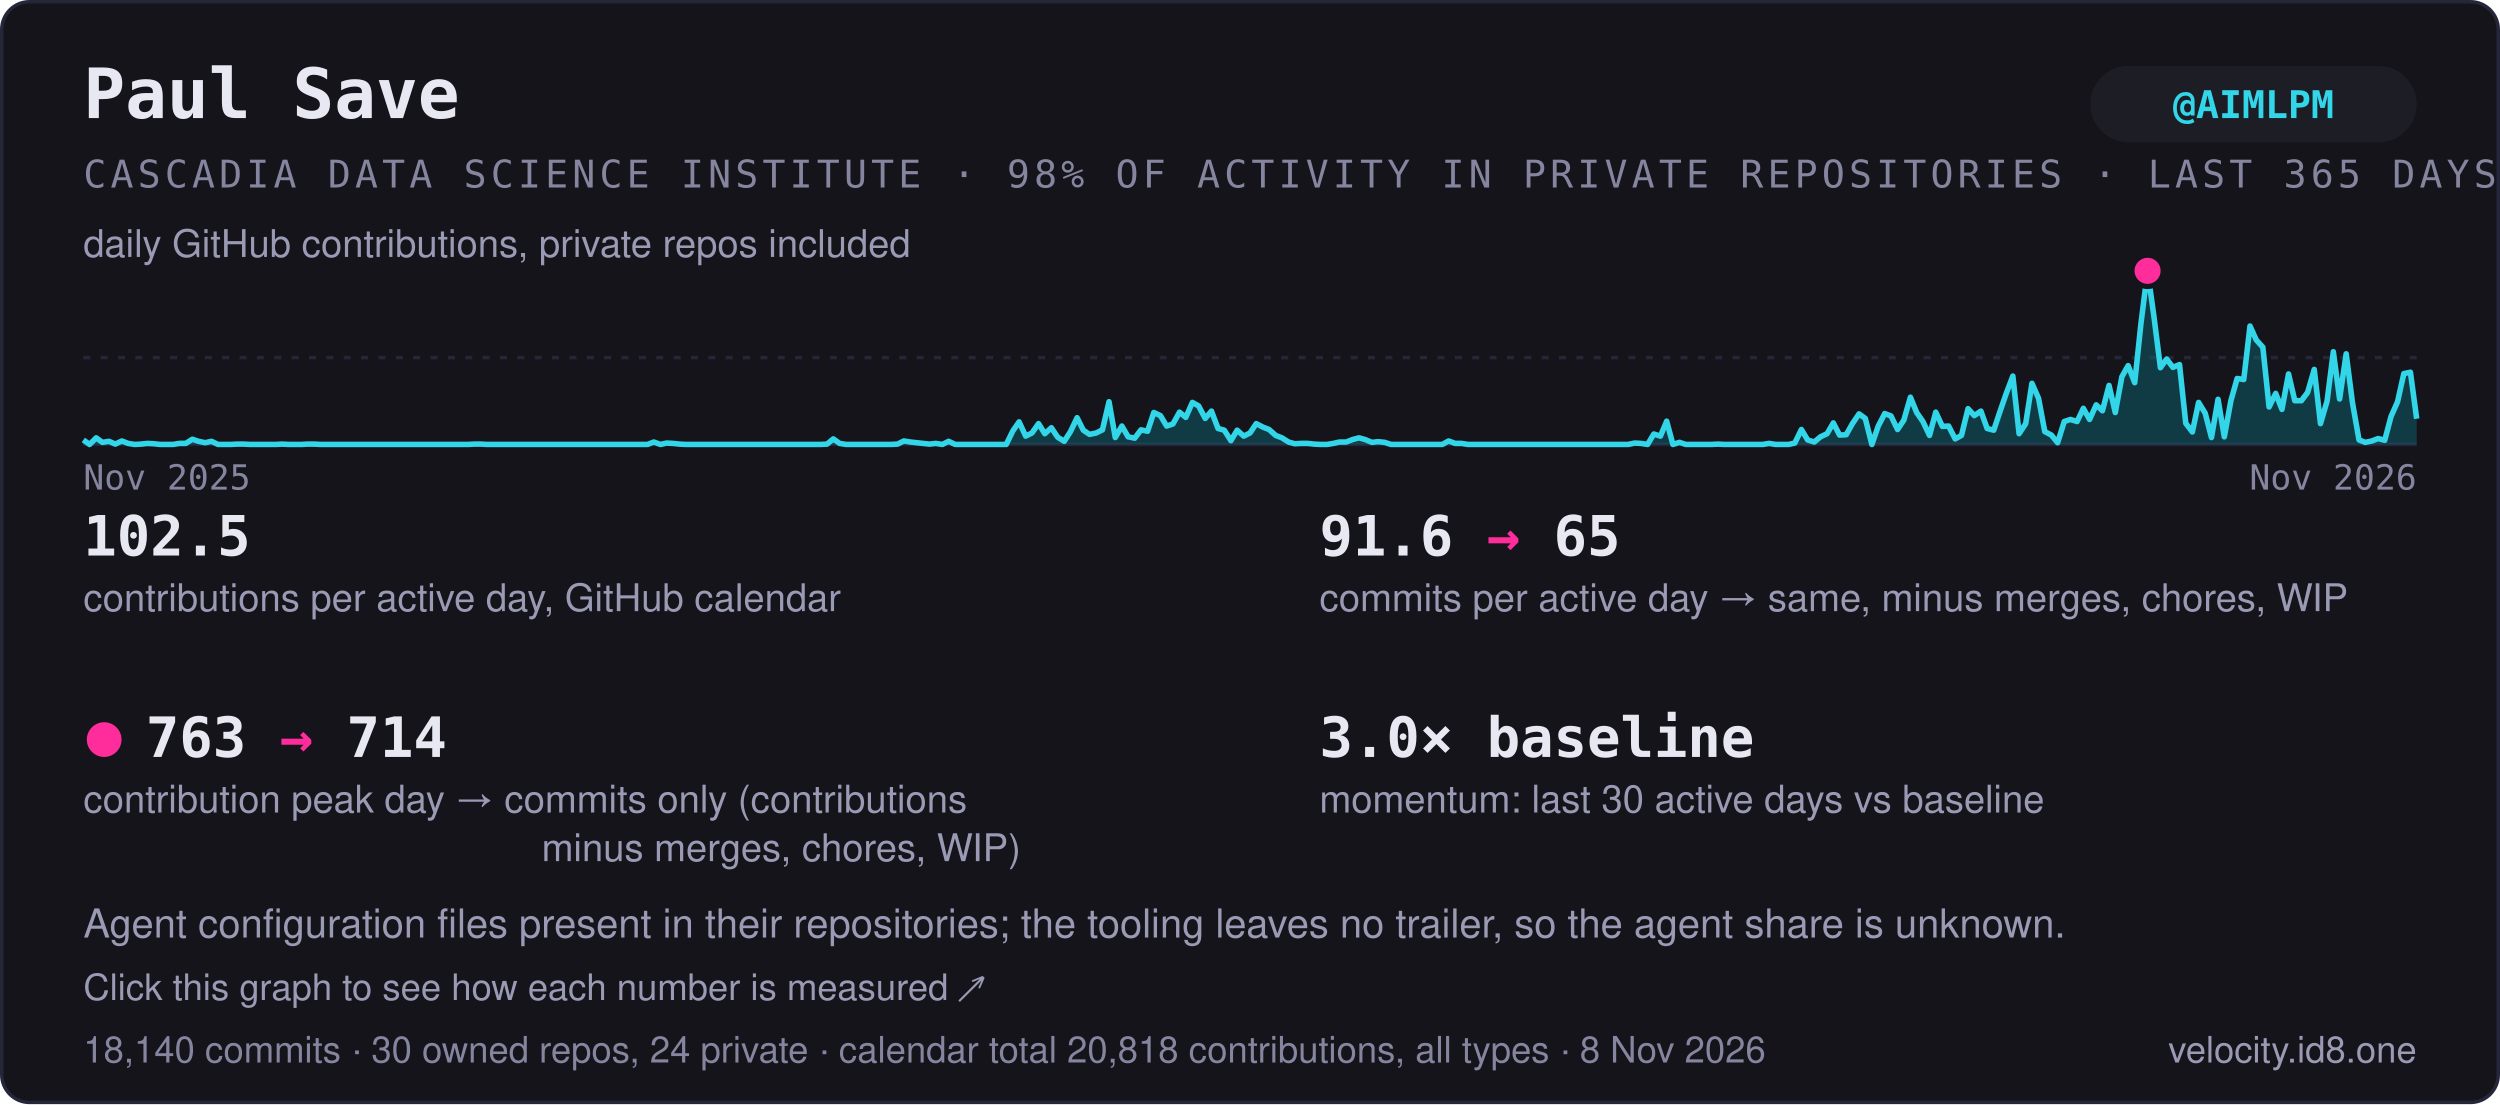
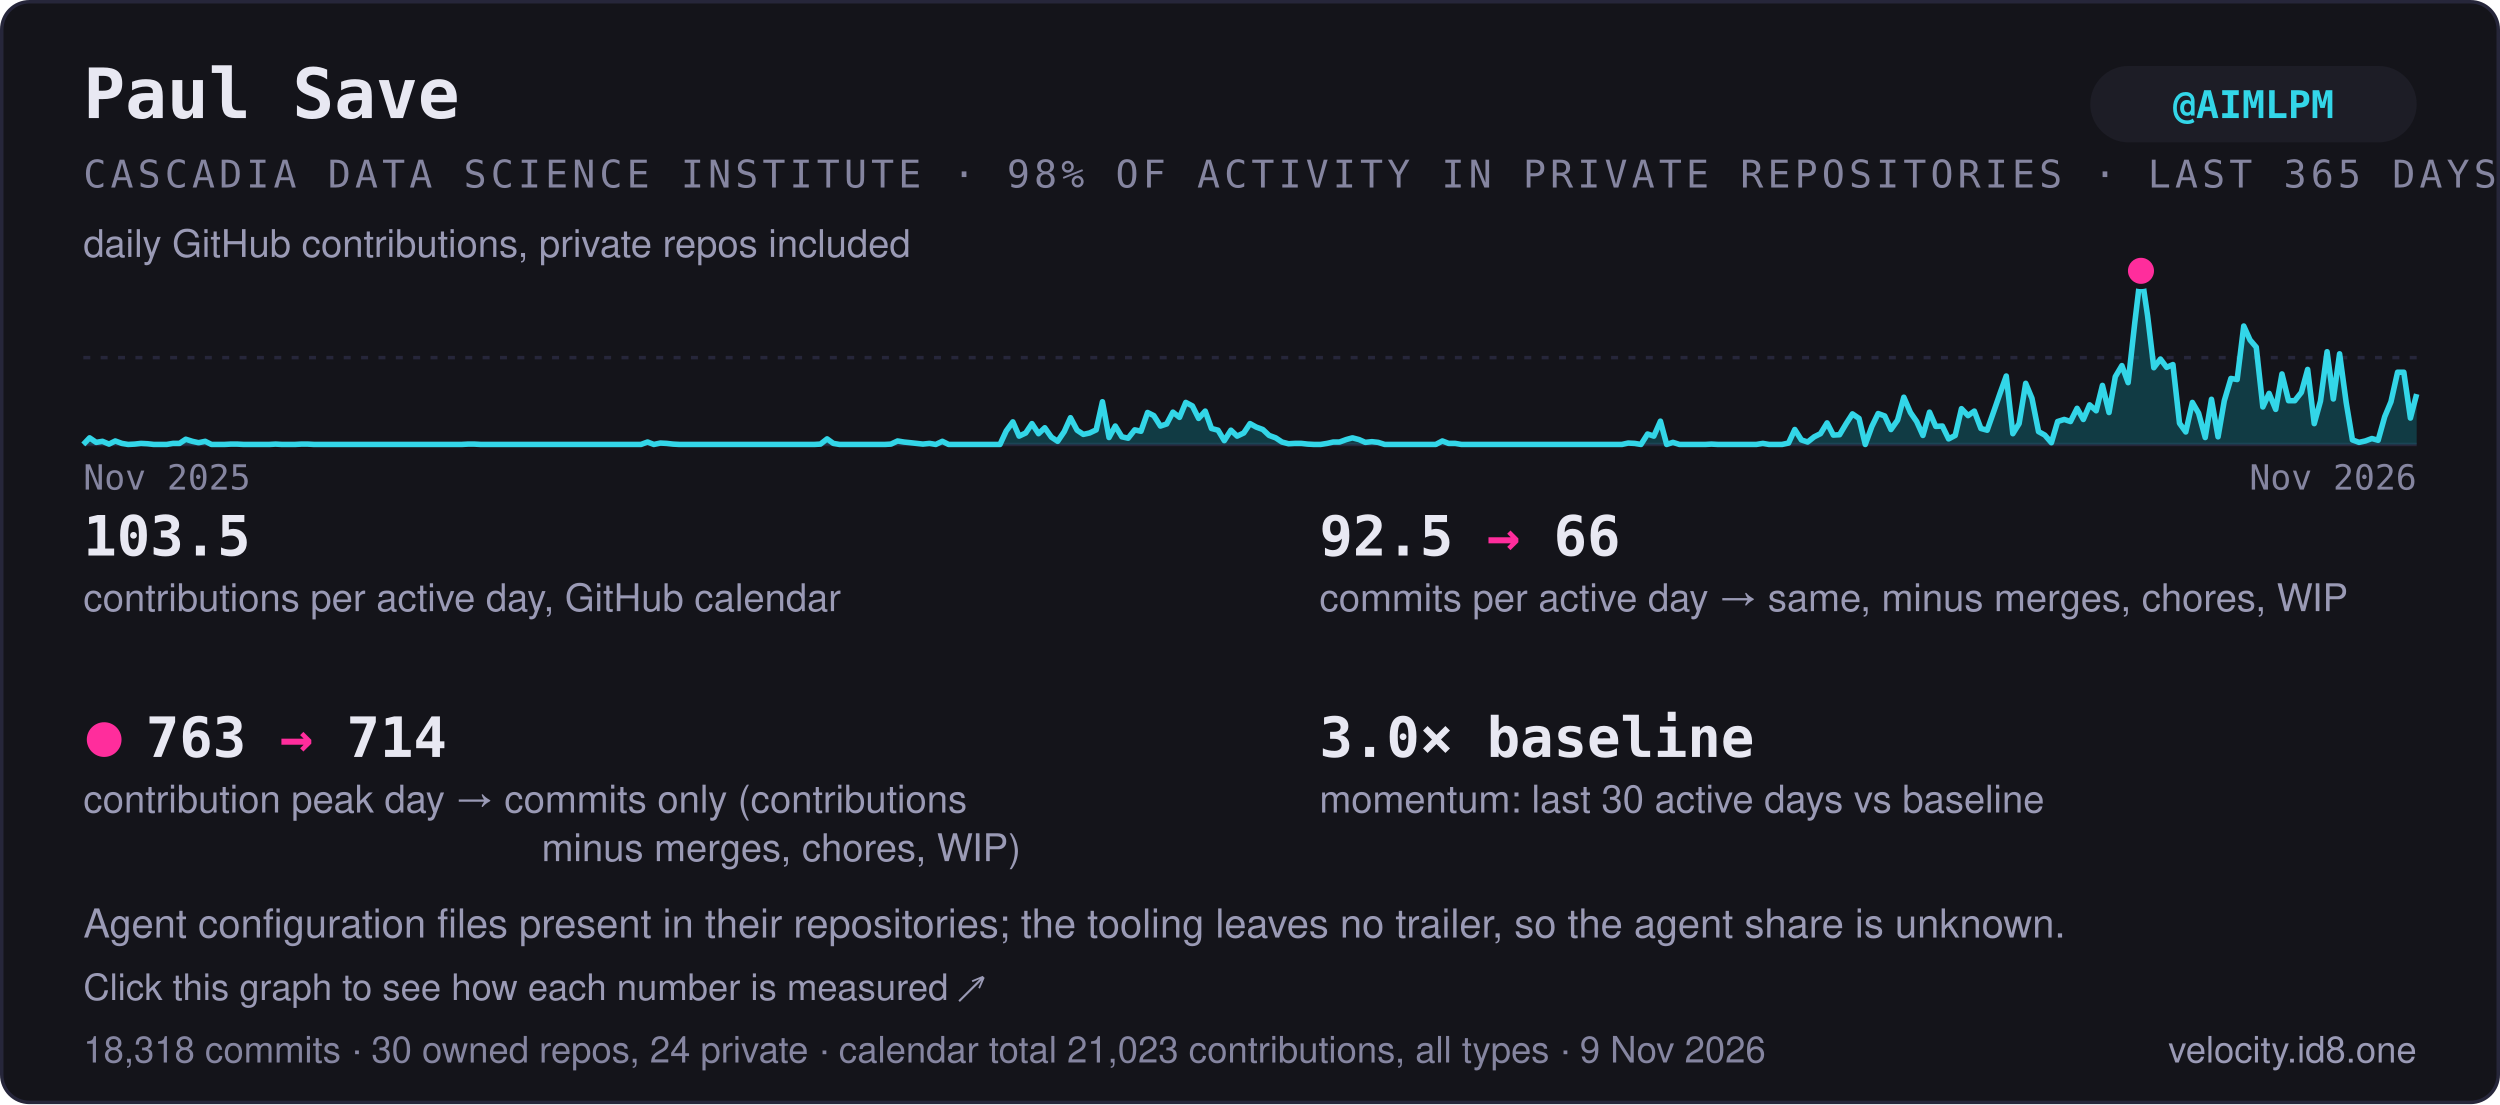
<svg xmlns="http://www.w3.org/2000/svg" width="720" height="318" viewBox="0 0 720 318" role="img" aria-label="Paul Save: Velocity Graph">
  <rect x="0.5" y="0.5" width="719" height="317" rx="8" fill="#14141A" stroke="#26263A" />
  <text x="24" y="34" font-family="Departure Mono, JetBrains Mono, ui-monospace, Menlo, monospace" font-size="20" font-weight="700" fill="#E8E8F2">Paul Save</text>
  <text x="24" y="54" font-family="Departure Mono, JetBrains Mono, ui-monospace, Menlo, monospace" font-size="11" letter-spacing="1.2" fill="#8585A0">CASCADIA DATA SCIENCE INSTITUTE · 98% OF ACTIVITY IN PRIVATE REPOSITORIES · LAST 365 DAYS</text>
  <rect x="602" y="19" width="94" height="22" rx="11" fill="#1D1D26" />
  <text x="649" y="34" text-anchor="middle" font-family="Departure Mono, JetBrains Mono, ui-monospace, Menlo, monospace" font-size="11" font-weight="600" fill="#33D6E8">@AIMLPM</text>
  <line x1="24" x2="696" y1="128" y2="128" stroke="#26263A" />
  <line x1="24" x2="696" y1="103.0" y2="103.0" stroke="#26263A" stroke-dasharray="2 3" />
-   <path d="M24.0,126.7 L25.8,128.0 L27.7,126.1 L29.5,127.4 L31.4,127.1 L33.2,127.9 L35.1,127.0 L36.9,127.7 L38.8,128.0 L40.6,127.9 L42.5,127.7 L44.3,127.8 L46.2,128.0 L48.0,128.0 L49.8,128.0 L51.7,127.7 L53.5,127.7 L55.4,126.5 L57.2,127.1 L59.1,127.5 L60.9,127.1 L62.8,128.0 L64.6,128.0 L66.5,128.0 L68.3,127.9 L70.2,127.9 L72.0,128.0 L73.8,128.0 L75.7,128.0 L77.5,128.0 L79.4,128.0 L81.2,127.9 L83.1,128.0 L84.9,128.0 L86.8,128.0 L88.6,127.9 L90.5,127.9 L92.3,128.0 L94.2,128.0 L96.0,128.0 L97.8,128.0 L99.7,128.0 L101.5,128.0 L103.4,128.0 L105.2,128.0 L107.1,128.0 L108.9,128.0 L110.8,128.0 L112.6,128.0 L114.5,128.0 L116.3,128.0 L118.2,128.0 L120.0,128.0 L121.8,128.0 L123.7,128.0 L125.5,128.0 L127.4,128.0 L129.2,128.0 L131.1,128.0 L132.9,128.0 L134.8,128.0 L136.6,127.9 L138.5,127.9 L140.3,128.0 L142.2,128.0 L144.0,128.0 L145.8,128.0 L147.7,128.0 L149.5,128.0 L151.4,128.0 L153.2,128.0 L155.1,128.0 L156.9,128.0 L158.8,128.0 L160.6,128.0 L162.5,128.0 L164.3,128.0 L166.2,128.0 L168.0,128.0 L169.8,128.0 L171.7,128.0 L173.5,128.0 L175.4,128.0 L177.2,128.0 L179.1,128.0 L180.9,128.0 L182.8,128.0 L184.6,128.0 L186.5,128.0 L188.3,127.3 L190.2,128.0 L192.0,127.6 L193.8,127.7 L195.7,127.9 L197.5,128.0 L199.4,128.0 L201.2,128.0 L203.1,128.0 L204.9,128.0 L206.8,128.0 L208.6,128.0 L210.5,128.0 L212.3,128.0 L214.2,128.0 L216.0,128.0 L217.8,128.0 L219.7,128.0 L221.5,128.0 L223.4,128.0 L225.2,128.0 L227.1,128.0 L228.9,128.0 L230.8,128.0 L232.6,128.0 L234.5,128.0 L236.3,128.0 L238.2,127.9 L240.0,126.4 L241.8,127.7 L243.7,128.0 L245.5,128.0 L247.4,128.0 L249.2,128.0 L251.1,128.0 L252.9,128.0 L254.8,128.0 L256.6,128.0 L258.5,127.9 L260.3,127.0 L262.2,127.3 L264.0,127.5 L265.8,127.7 L267.7,127.9 L269.5,127.7 L271.4,128.0 L273.2,127.1 L275.1,128.0 L276.9,128.0 L278.8,128.0 L280.6,128.0 L282.5,128.0 L284.3,128.0 L286.2,128.0 L288.0,128.0 L289.8,128.0 L291.7,124.1 L293.5,121.5 L295.4,125.6 L297.2,124.7 L299.1,122.0 L300.9,124.9 L302.8,123.2 L304.6,125.9 L306.5,127.1 L308.3,124.3 L310.2,120.3 L312.0,123.9 L313.8,125.1 L315.7,124.7 L317.5,123.8 L319.4,115.7 L321.2,126.0 L323.1,122.7 L324.9,125.8 L326.8,126.2 L328.6,123.8 L330.5,124.2 L332.3,118.8 L334.2,119.7 L336.0,122.7 L337.8,122.1 L339.7,118.7 L341.5,120.2 L343.4,115.9 L345.2,116.9 L347.1,120.5 L348.9,118.4 L350.8,123.4 L352.6,123.9 L354.5,126.9 L356.3,123.9 L358.2,125.6 L360.0,124.7 L361.8,122.0 L363.7,123.0 L365.5,123.7 L367.4,125.4 L369.2,126.1 L371.1,127.3 L372.9,127.8 L374.8,127.7 L376.6,127.7 L378.5,127.9 L380.3,128.0 L382.2,128.0 L384.0,127.7 L385.8,127.3 L387.7,127.3 L389.5,126.6 L391.4,126.1 L393.2,126.6 L395.1,127.4 L396.9,127.2 L398.8,127.4 L400.6,128.0 L402.5,128.0 L404.3,128.0 L406.2,128.0 L408.0,128.0 L409.8,128.0 L411.7,128.0 L413.5,128.0 L415.4,128.0 L417.2,127.0 L419.1,127.7 L420.9,127.7 L422.8,128.0 L424.6,128.0 L426.5,128.0 L428.3,128.0 L430.2,128.0 L432.0,128.0 L433.8,128.0 L435.7,128.0 L437.5,128.0 L439.4,128.0 L441.2,128.0 L443.1,128.0 L444.9,128.0 L446.8,128.0 L448.6,128.0 L450.5,128.0 L452.3,128.0 L454.2,128.0 L456.0,128.0 L457.8,128.0 L459.7,128.0 L461.5,128.0 L463.4,128.0 L465.2,128.0 L467.1,128.0 L468.9,128.0 L470.8,127.6 L472.6,127.7 L474.5,128.0 L476.3,125.0 L478.2,125.6 L480.0,121.3 L481.8,128.0 L483.7,127.4 L485.5,128.0 L487.4,128.0 L489.2,128.0 L491.1,128.0 L492.9,128.0 L494.8,127.9 L496.6,128.0 L498.5,128.0 L500.3,128.0 L502.2,128.0 L504.0,128.0 L505.8,128.0 L507.7,128.0 L509.5,127.7 L511.4,128.0 L513.2,128.0 L515.1,128.0 L516.9,127.6 L518.8,123.7 L520.6,126.7 L522.5,127.3 L524.3,125.8 L526.2,124.9 L528.0,121.8 L529.8,125.3 L531.7,125.2 L533.5,122.0 L535.4,119.2 L537.2,120.5 L539.1,128.0 L540.9,122.8 L542.8,119.1 L544.6,119.8 L546.5,123.7 L548.3,121.0 L550.2,114.4 L552.0,118.8 L553.8,121.4 L555.7,125.4 L557.5,118.7 L559.4,122.8 L561.2,122.7 L563.1,126.4 L564.9,125.4 L566.8,117.7 L568.6,119.7 L570.5,118.4 L572.3,123.4 L574.2,123.9 L576.0,118.5 L577.8,113.3 L579.7,108.3 L581.5,124.9 L583.4,122.0 L585.2,110.4 L587.1,114.7 L588.9,124.3 L590.8,125.3 L592.6,127.5 L594.5,121.4 L596.3,120.8 L598.2,121.4 L600.0,117.6 L601.8,120.8 L603.7,116.6 L605.5,118.3 L607.4,111.0 L609.2,118.8 L611.1,108.5 L612.9,105.3 L614.8,110.2 L616.6,93.1 L618.5,78.0 L620.3,90.9 L622.2,105.9 L624.0,103.4 L625.8,105.8 L627.7,105.0 L629.5,121.9 L631.4,124.4 L633.2,115.9 L635.1,119.0 L636.9,126.0 L638.8,115.0 L640.6,125.8 L642.5,115.4 L644.3,109.0 L646.2,109.3 L648.0,93.9 L649.8,97.9 L651.7,100.0 L653.5,117.2 L655.4,113.3 L657.2,117.9 L659.1,107.7 L660.9,115.4 L662.8,115.4 L664.6,113.0 L666.5,106.4 L668.3,122.0 L670.2,115.5 L672.0,101.3 L673.8,114.9 L675.7,101.9 L677.5,115.9 L679.4,126.7 L681.2,127.4 L683.1,127.0 L684.9,126.3 L686.8,126.8 L688.6,120.0 L690.5,115.7 L692.3,107.6 L694.2,107.2 L696.0,120.6 L696.0,128 L24,128 Z" fill="#0F6B78" fill-opacity="0.45" />
-   <path d="M24.0,126.7 L25.8,128.0 L27.7,126.1 L29.5,127.4 L31.4,127.1 L33.2,127.9 L35.1,127.0 L36.9,127.7 L38.8,128.0 L40.6,127.9 L42.5,127.7 L44.3,127.8 L46.2,128.0 L48.0,128.0 L49.8,128.0 L51.7,127.7 L53.5,127.7 L55.4,126.5 L57.2,127.1 L59.1,127.5 L60.9,127.1 L62.8,128.0 L64.6,128.0 L66.5,128.0 L68.3,127.9 L70.2,127.9 L72.0,128.0 L73.8,128.0 L75.7,128.0 L77.5,128.0 L79.4,128.0 L81.2,127.9 L83.1,128.0 L84.9,128.0 L86.8,128.0 L88.6,127.9 L90.5,127.9 L92.3,128.0 L94.2,128.0 L96.0,128.0 L97.8,128.0 L99.7,128.0 L101.5,128.0 L103.4,128.0 L105.2,128.0 L107.1,128.0 L108.9,128.0 L110.8,128.0 L112.6,128.0 L114.5,128.0 L116.3,128.0 L118.2,128.0 L120.0,128.0 L121.8,128.0 L123.7,128.0 L125.5,128.0 L127.4,128.0 L129.2,128.0 L131.1,128.0 L132.9,128.0 L134.8,128.0 L136.6,127.9 L138.5,127.9 L140.3,128.0 L142.2,128.0 L144.0,128.0 L145.8,128.0 L147.7,128.0 L149.5,128.0 L151.4,128.0 L153.2,128.0 L155.1,128.0 L156.9,128.0 L158.8,128.0 L160.6,128.0 L162.5,128.0 L164.3,128.0 L166.2,128.0 L168.0,128.0 L169.8,128.0 L171.7,128.0 L173.5,128.0 L175.4,128.0 L177.2,128.0 L179.1,128.0 L180.9,128.0 L182.8,128.0 L184.6,128.0 L186.5,128.0 L188.3,127.3 L190.2,128.0 L192.0,127.6 L193.8,127.7 L195.7,127.9 L197.5,128.0 L199.4,128.0 L201.2,128.0 L203.1,128.0 L204.9,128.0 L206.8,128.0 L208.6,128.0 L210.5,128.0 L212.3,128.0 L214.2,128.0 L216.0,128.0 L217.8,128.0 L219.7,128.0 L221.5,128.0 L223.4,128.0 L225.2,128.0 L227.1,128.0 L228.9,128.0 L230.8,128.0 L232.6,128.0 L234.5,128.0 L236.3,128.0 L238.2,127.9 L240.0,126.4 L241.8,127.7 L243.7,128.0 L245.5,128.0 L247.4,128.0 L249.2,128.0 L251.1,128.0 L252.9,128.0 L254.8,128.0 L256.6,128.0 L258.5,127.9 L260.3,127.0 L262.2,127.3 L264.0,127.5 L265.8,127.7 L267.7,127.9 L269.5,127.7 L271.4,128.0 L273.2,127.1 L275.1,128.0 L276.9,128.0 L278.8,128.0 L280.6,128.0 L282.5,128.0 L284.3,128.0 L286.2,128.0 L288.0,128.0 L289.8,128.0 L291.7,124.1 L293.5,121.5 L295.4,125.6 L297.2,124.7 L299.1,122.0 L300.9,124.9 L302.8,123.2 L304.6,125.9 L306.5,127.1 L308.3,124.3 L310.2,120.3 L312.0,123.9 L313.8,125.1 L315.7,124.7 L317.5,123.8 L319.4,115.7 L321.2,126.0 L323.1,122.7 L324.9,125.8 L326.8,126.2 L328.6,123.8 L330.5,124.2 L332.3,118.8 L334.2,119.7 L336.0,122.7 L337.8,122.1 L339.7,118.7 L341.5,120.2 L343.4,115.9 L345.2,116.9 L347.1,120.5 L348.9,118.4 L350.8,123.4 L352.6,123.9 L354.5,126.9 L356.3,123.9 L358.2,125.6 L360.0,124.7 L361.8,122.0 L363.7,123.0 L365.5,123.7 L367.4,125.4 L369.2,126.1 L371.1,127.3 L372.9,127.8 L374.8,127.7 L376.6,127.7 L378.5,127.9 L380.3,128.0 L382.2,128.0 L384.0,127.7 L385.8,127.3 L387.7,127.3 L389.5,126.6 L391.4,126.1 L393.2,126.6 L395.1,127.4 L396.9,127.2 L398.8,127.4 L400.6,128.0 L402.5,128.0 L404.3,128.0 L406.2,128.0 L408.0,128.0 L409.8,128.0 L411.7,128.0 L413.5,128.0 L415.4,128.0 L417.2,127.0 L419.1,127.7 L420.9,127.7 L422.8,128.0 L424.6,128.0 L426.5,128.0 L428.3,128.0 L430.2,128.0 L432.0,128.0 L433.8,128.0 L435.7,128.0 L437.5,128.0 L439.4,128.0 L441.2,128.0 L443.1,128.0 L444.9,128.0 L446.8,128.0 L448.6,128.0 L450.5,128.0 L452.3,128.0 L454.2,128.0 L456.0,128.0 L457.8,128.0 L459.7,128.0 L461.5,128.0 L463.4,128.0 L465.2,128.0 L467.1,128.0 L468.9,128.0 L470.8,127.6 L472.6,127.7 L474.5,128.0 L476.3,125.0 L478.2,125.6 L480.0,121.3 L481.8,128.0 L483.7,127.4 L485.5,128.0 L487.4,128.0 L489.2,128.0 L491.1,128.0 L492.9,128.0 L494.8,127.9 L496.6,128.0 L498.5,128.0 L500.3,128.0 L502.2,128.0 L504.0,128.0 L505.8,128.0 L507.7,128.0 L509.5,127.7 L511.4,128.0 L513.2,128.0 L515.1,128.0 L516.9,127.6 L518.8,123.7 L520.6,126.7 L522.5,127.3 L524.3,125.8 L526.2,124.9 L528.0,121.8 L529.8,125.3 L531.7,125.2 L533.5,122.0 L535.4,119.2 L537.2,120.5 L539.1,128.0 L540.9,122.8 L542.8,119.1 L544.6,119.8 L546.5,123.7 L548.3,121.0 L550.2,114.4 L552.0,118.8 L553.8,121.4 L555.7,125.4 L557.5,118.7 L559.4,122.8 L561.2,122.7 L563.1,126.4 L564.9,125.4 L566.8,117.7 L568.6,119.7 L570.5,118.4 L572.3,123.4 L574.2,123.9 L576.0,118.5 L577.8,113.3 L579.7,108.3 L581.5,124.9 L583.4,122.0 L585.2,110.4 L587.1,114.7 L588.9,124.3 L590.8,125.3 L592.6,127.5 L594.5,121.4 L596.3,120.8 L598.2,121.4 L600.0,117.6 L601.8,120.8 L603.7,116.6 L605.5,118.3 L607.4,111.0 L609.2,118.8 L611.1,108.5 L612.9,105.3 L614.8,110.2 L616.6,93.1 L618.5,78.0 L620.3,90.9 L622.2,105.9 L624.0,103.4 L625.8,105.8 L627.7,105.0 L629.5,121.9 L631.4,124.4 L633.2,115.9 L635.1,119.0 L636.9,126.0 L638.8,115.0 L640.6,125.8 L642.5,115.4 L644.3,109.0 L646.2,109.3 L648.0,93.9 L649.8,97.9 L651.7,100.0 L653.5,117.2 L655.4,113.3 L657.2,117.9 L659.1,107.7 L660.9,115.4 L662.8,115.4 L664.6,113.0 L666.5,106.4 L668.3,122.0 L670.2,115.5 L672.0,101.3 L673.8,114.9 L675.7,101.9 L677.5,115.9 L679.4,126.7 L681.2,127.4 L683.1,127.0 L684.9,126.3 L686.8,126.8 L688.6,120.0 L690.5,115.7 L692.3,107.6 L694.2,107.2 L696.0,120.6" fill="none" stroke="#33D6E8" stroke-width="1.6" stroke-linejoin="round" />
-   <circle cx="618.5" cy="78.0" r="4.5" fill="#FF2D9C" stroke="#14141A" stroke-width="1.5" />
+   <path d="M24.0,128.0 L25.8,126.1 L27.7,127.4 L29.5,127.1 L31.4,127.9 L33.2,127.0 L35.1,127.7 L36.9,128.0 L38.8,127.9 L40.6,127.7 L42.5,127.8 L44.3,128.0 L46.2,128.0 L48.0,128.0 L49.8,127.7 L51.7,127.7 L53.5,126.5 L55.4,127.1 L57.2,127.5 L59.1,127.1 L60.9,128.0 L62.8,128.0 L64.6,128.0 L66.5,127.9 L68.3,127.9 L70.2,128.0 L72.0,128.0 L73.8,128.0 L75.7,128.0 L77.5,128.0 L79.4,127.9 L81.2,128.0 L83.1,128.0 L84.9,128.0 L86.8,127.9 L88.6,127.9 L90.5,128.0 L92.3,128.0 L94.2,128.0 L96.0,128.0 L97.8,128.0 L99.7,128.0 L101.5,128.0 L103.4,128.0 L105.2,128.0 L107.1,128.0 L108.9,128.0 L110.8,128.0 L112.6,128.0 L114.5,128.0 L116.3,128.0 L118.2,128.0 L120.0,128.0 L121.8,128.0 L123.7,128.0 L125.5,128.0 L127.4,128.0 L129.2,128.0 L131.1,128.0 L132.9,128.0 L134.8,127.9 L136.6,127.9 L138.5,128.0 L140.3,128.0 L142.2,128.0 L144.0,128.0 L145.8,128.0 L147.7,128.0 L149.5,128.0 L151.4,128.0 L153.2,128.0 L155.1,128.0 L156.9,128.0 L158.8,128.0 L160.6,128.0 L162.5,128.0 L164.3,128.0 L166.2,128.0 L168.0,128.0 L169.8,128.0 L171.7,128.0 L173.5,128.0 L175.4,128.0 L177.2,128.0 L179.1,128.0 L180.9,128.0 L182.8,128.0 L184.6,128.0 L186.5,127.3 L188.3,128.0 L190.2,127.6 L192.0,127.7 L193.8,127.9 L195.7,128.0 L197.5,128.0 L199.4,128.0 L201.2,128.0 L203.1,128.0 L204.9,128.0 L206.8,128.0 L208.6,128.0 L210.5,128.0 L212.3,128.0 L214.2,128.0 L216.0,128.0 L217.8,128.0 L219.7,128.0 L221.5,128.0 L223.4,128.0 L225.2,128.0 L227.1,128.0 L228.9,128.0 L230.8,128.0 L232.6,128.0 L234.5,128.0 L236.3,127.9 L238.2,126.4 L240.0,127.7 L241.8,128.0 L243.7,128.0 L245.5,128.0 L247.4,128.0 L249.2,128.0 L251.1,128.0 L252.9,128.0 L254.8,128.0 L256.6,127.9 L258.5,127.0 L260.3,127.3 L262.2,127.5 L264.0,127.7 L265.8,127.9 L267.7,127.7 L269.5,128.0 L271.4,127.1 L273.2,128.0 L275.1,128.0 L276.9,128.0 L278.8,128.0 L280.6,128.0 L282.5,128.0 L284.3,128.0 L286.2,128.0 L288.0,128.0 L289.8,124.1 L291.7,121.5 L293.5,125.6 L295.4,124.7 L297.2,122.0 L299.1,124.9 L300.9,123.2 L302.8,125.9 L304.6,127.1 L306.5,124.3 L308.3,120.3 L310.2,123.9 L312.0,125.1 L313.8,124.7 L315.7,123.8 L317.5,115.7 L319.4,126.0 L321.2,122.7 L323.1,125.8 L324.9,126.2 L326.8,123.8 L328.6,124.2 L330.5,118.8 L332.3,119.7 L334.2,122.7 L336.0,122.1 L337.8,118.7 L339.7,120.2 L341.5,115.9 L343.4,116.9 L345.2,120.5 L347.1,118.4 L348.9,123.4 L350.8,123.9 L352.6,126.9 L354.5,123.9 L356.3,125.6 L358.2,124.7 L360.0,122.0 L361.8,123.0 L363.7,123.7 L365.5,125.4 L367.4,126.1 L369.2,127.3 L371.1,127.8 L372.9,127.7 L374.8,127.7 L376.6,127.9 L378.5,128.0 L380.3,128.0 L382.2,127.7 L384.0,127.3 L385.8,127.3 L387.7,126.6 L389.5,126.1 L391.4,126.6 L393.2,127.4 L395.1,127.2 L396.9,127.4 L398.8,128.0 L400.6,128.0 L402.5,128.0 L404.3,128.0 L406.2,128.0 L408.0,128.0 L409.8,128.0 L411.7,128.0 L413.5,128.0 L415.4,127.0 L417.2,127.7 L419.1,127.7 L420.9,128.0 L422.8,128.0 L424.6,128.0 L426.5,128.0 L428.3,128.0 L430.2,128.0 L432.0,128.0 L433.8,128.0 L435.7,128.0 L437.5,128.0 L439.4,128.0 L441.2,128.0 L443.1,128.0 L444.9,128.0 L446.8,128.0 L448.6,128.0 L450.5,128.0 L452.3,128.0 L454.2,128.0 L456.0,128.0 L457.8,128.0 L459.7,128.0 L461.5,128.0 L463.4,128.0 L465.2,128.0 L467.1,128.0 L468.9,127.6 L470.8,127.7 L472.6,128.0 L474.5,125.0 L476.3,125.6 L478.2,121.3 L480.0,128.0 L481.8,127.4 L483.7,128.0 L485.5,128.0 L487.4,128.0 L489.2,128.0 L491.1,128.0 L492.9,127.9 L494.8,128.0 L496.6,128.0 L498.5,128.0 L500.3,128.0 L502.2,128.0 L504.0,128.0 L505.8,128.0 L507.7,127.7 L509.5,128.0 L511.4,128.0 L513.2,128.0 L515.1,127.6 L516.9,123.7 L518.8,126.7 L520.6,127.3 L522.5,125.8 L524.3,124.9 L526.2,121.8 L528.0,125.3 L529.8,125.2 L531.7,122.0 L533.5,119.2 L535.4,120.5 L537.2,128.0 L539.1,122.8 L540.9,119.1 L542.8,119.8 L544.6,123.7 L546.5,121.0 L548.3,114.4 L550.2,118.8 L552.0,121.4 L553.8,125.4 L555.7,118.7 L557.5,122.8 L559.4,122.7 L561.2,126.4 L563.1,125.4 L564.9,117.7 L566.8,119.7 L568.6,118.4 L570.5,123.4 L572.3,123.9 L574.2,118.5 L576.0,113.3 L577.8,108.3 L579.7,124.9 L581.5,122.0 L583.4,110.4 L585.2,114.7 L587.1,124.3 L588.9,125.3 L590.8,127.5 L592.6,121.4 L594.5,120.8 L596.3,121.4 L598.2,117.6 L600.0,120.8 L601.8,116.6 L603.7,118.3 L605.5,111.0 L607.4,118.8 L609.2,108.5 L611.1,105.3 L612.9,110.2 L614.8,93.1 L616.6,78.0 L618.5,90.9 L620.3,105.9 L622.2,103.4 L624.0,105.8 L625.8,105.0 L627.7,121.9 L629.5,124.4 L631.4,115.9 L633.2,119.0 L635.1,126.0 L636.9,115.0 L638.8,125.8 L640.6,115.4 L642.5,109.0 L644.3,109.3 L646.2,93.9 L648.0,97.9 L649.8,100.0 L651.7,117.2 L653.5,113.3 L655.4,117.9 L657.2,107.7 L659.1,115.4 L660.9,115.4 L662.8,113.0 L664.6,106.4 L666.5,122.0 L668.3,115.5 L670.2,101.3 L672.0,114.9 L673.8,101.9 L675.7,115.9 L677.5,126.7 L679.4,127.4 L681.2,127.0 L683.1,126.3 L684.9,126.8 L686.8,120.0 L688.6,115.7 L690.5,107.2 L692.3,107.2 L694.2,120.4 L696.0,113.5 L696.0,128 L24,128 Z" fill="#0F6B78" fill-opacity="0.45" />
+   <path d="M24.0,128.0 L25.8,126.1 L27.7,127.4 L29.5,127.1 L31.4,127.9 L33.2,127.0 L35.1,127.7 L36.9,128.0 L38.8,127.9 L40.6,127.7 L42.5,127.8 L44.3,128.0 L46.2,128.0 L48.0,128.0 L49.8,127.7 L51.7,127.7 L53.5,126.5 L55.4,127.1 L57.2,127.5 L59.1,127.1 L60.9,128.0 L62.8,128.0 L64.6,128.0 L66.5,127.9 L68.3,127.9 L70.2,128.0 L72.0,128.0 L73.8,128.0 L75.7,128.0 L77.5,128.0 L79.4,127.9 L81.2,128.0 L83.1,128.0 L84.9,128.0 L86.8,127.9 L88.6,127.9 L90.5,128.0 L92.3,128.0 L94.2,128.0 L96.0,128.0 L97.8,128.0 L99.7,128.0 L101.5,128.0 L103.4,128.0 L105.2,128.0 L107.1,128.0 L108.9,128.0 L110.8,128.0 L112.6,128.0 L114.5,128.0 L116.3,128.0 L118.2,128.0 L120.0,128.0 L121.8,128.0 L123.7,128.0 L125.5,128.0 L127.4,128.0 L129.2,128.0 L131.1,128.0 L132.9,128.0 L134.8,127.9 L136.6,127.9 L138.5,128.0 L140.3,128.0 L142.2,128.0 L144.0,128.0 L145.8,128.0 L147.7,128.0 L149.5,128.0 L151.4,128.0 L153.2,128.0 L155.1,128.0 L156.9,128.0 L158.8,128.0 L160.6,128.0 L162.5,128.0 L164.3,128.0 L166.2,128.0 L168.0,128.0 L169.8,128.0 L171.7,128.0 L173.5,128.0 L175.4,128.0 L177.2,128.0 L179.1,128.0 L180.9,128.0 L182.8,128.0 L184.6,128.0 L186.5,127.3 L188.3,128.0 L190.2,127.6 L192.0,127.7 L193.8,127.9 L195.7,128.0 L197.5,128.0 L199.4,128.0 L201.2,128.0 L203.1,128.0 L204.9,128.0 L206.8,128.0 L208.6,128.0 L210.5,128.0 L212.3,128.0 L214.2,128.0 L216.0,128.0 L217.8,128.0 L219.7,128.0 L221.5,128.0 L223.4,128.0 L225.2,128.0 L227.1,128.0 L228.9,128.0 L230.8,128.0 L232.6,128.0 L234.5,128.0 L236.3,127.9 L238.2,126.4 L240.0,127.7 L241.8,128.0 L243.7,128.0 L245.5,128.0 L247.4,128.0 L249.2,128.0 L251.1,128.0 L252.9,128.0 L254.8,128.0 L256.6,127.9 L258.5,127.0 L260.3,127.3 L262.2,127.5 L264.0,127.7 L265.8,127.9 L267.7,127.7 L269.5,128.0 L271.4,127.1 L273.2,128.0 L275.1,128.0 L276.9,128.0 L278.8,128.0 L280.6,128.0 L282.5,128.0 L284.3,128.0 L286.2,128.0 L288.0,128.0 L289.8,124.1 L291.7,121.5 L293.5,125.6 L295.4,124.7 L297.2,122.0 L299.1,124.9 L300.9,123.2 L302.8,125.9 L304.6,127.1 L306.5,124.3 L308.3,120.3 L310.2,123.9 L312.0,125.1 L313.8,124.7 L315.7,123.8 L317.5,115.7 L319.4,126.0 L321.2,122.7 L323.1,125.8 L324.9,126.2 L326.8,123.8 L328.6,124.2 L330.5,118.8 L332.3,119.7 L334.2,122.7 L336.0,122.1 L337.8,118.7 L339.7,120.2 L341.5,115.9 L343.4,116.9 L345.2,120.5 L347.1,118.4 L348.9,123.4 L350.8,123.9 L352.6,126.9 L354.5,123.9 L356.3,125.6 L358.2,124.7 L360.0,122.0 L361.8,123.0 L363.7,123.7 L365.5,125.4 L367.4,126.1 L369.2,127.3 L371.1,127.8 L372.9,127.7 L374.8,127.7 L376.6,127.9 L378.5,128.0 L380.3,128.0 L382.2,127.7 L384.0,127.3 L385.8,127.3 L387.7,126.6 L389.5,126.1 L391.4,126.6 L393.2,127.4 L395.1,127.2 L396.9,127.4 L398.8,128.0 L400.6,128.0 L402.5,128.0 L404.3,128.0 L406.2,128.0 L408.0,128.0 L409.8,128.0 L411.7,128.0 L413.5,128.0 L415.4,127.0 L417.2,127.7 L419.1,127.7 L420.9,128.0 L422.8,128.0 L424.6,128.0 L426.5,128.0 L428.3,128.0 L430.2,128.0 L432.0,128.0 L433.8,128.0 L435.7,128.0 L437.5,128.0 L439.4,128.0 L441.2,128.0 L443.1,128.0 L444.9,128.0 L446.8,128.0 L448.6,128.0 L450.5,128.0 L452.3,128.0 L454.2,128.0 L456.0,128.0 L457.8,128.0 L459.7,128.0 L461.5,128.0 L463.4,128.0 L465.2,128.0 L467.1,128.0 L468.9,127.6 L470.8,127.7 L472.6,128.0 L474.5,125.0 L476.3,125.6 L478.2,121.3 L480.0,128.0 L481.8,127.4 L483.7,128.0 L485.5,128.0 L487.4,128.0 L489.2,128.0 L491.1,128.0 L492.9,127.9 L494.8,128.0 L496.6,128.0 L498.5,128.0 L500.3,128.0 L502.2,128.0 L504.0,128.0 L505.8,128.0 L507.7,127.7 L509.5,128.0 L511.4,128.0 L513.2,128.0 L515.1,127.6 L516.9,123.7 L518.8,126.7 L520.6,127.3 L522.5,125.8 L524.3,124.9 L526.2,121.8 L528.0,125.3 L529.8,125.2 L531.7,122.0 L533.5,119.2 L535.4,120.5 L537.2,128.0 L539.1,122.8 L540.9,119.1 L542.8,119.8 L544.6,123.7 L546.5,121.0 L548.3,114.4 L550.2,118.8 L552.0,121.4 L553.8,125.4 L555.7,118.7 L557.5,122.8 L559.4,122.7 L561.2,126.4 L563.1,125.4 L564.9,117.7 L566.8,119.7 L568.6,118.4 L570.5,123.4 L572.3,123.9 L574.2,118.5 L576.0,113.3 L577.8,108.3 L579.7,124.9 L581.5,122.0 L583.4,110.4 L585.2,114.7 L587.1,124.3 L588.9,125.3 L590.8,127.5 L592.6,121.4 L594.5,120.8 L596.3,121.4 L598.2,117.6 L600.0,120.8 L601.8,116.6 L603.7,118.3 L605.5,111.0 L607.4,118.8 L609.2,108.5 L611.1,105.3 L612.9,110.2 L614.8,93.1 L616.6,78.0 L618.5,90.9 L620.3,105.9 L622.2,103.4 L624.0,105.8 L625.8,105.0 L627.7,121.9 L629.5,124.4 L631.4,115.9 L633.2,119.0 L635.1,126.0 L636.9,115.0 L638.8,125.8 L640.6,115.4 L642.5,109.0 L644.3,109.3 L646.2,93.9 L648.0,97.9 L649.8,100.0 L651.7,117.2 L653.5,113.3 L655.4,117.9 L657.2,107.7 L659.1,115.4 L660.9,115.4 L662.8,113.0 L664.6,106.4 L666.5,122.0 L668.3,115.5 L670.2,101.3 L672.0,114.9 L673.8,101.9 L675.7,115.9 L677.5,126.7 L679.4,127.4 L681.2,127.0 L683.1,126.3 L684.9,126.8 L686.8,120.0 L688.6,115.7 L690.5,107.2 L692.3,107.2 L694.2,120.4 L696.0,113.5" fill="none" stroke="#33D6E8" stroke-width="1.6" stroke-linejoin="round" />
+   <circle cx="616.6" cy="78.0" r="4.5" fill="#FF2D9C" stroke="#14141A" stroke-width="1.5" />
  <text x="24" y="141" font-family="Departure Mono, JetBrains Mono, ui-monospace, Menlo, monospace" font-size="10" fill="#8585A0">Nov 2025</text>
  <text x="696" y="141" text-anchor="end" font-family="Departure Mono, JetBrains Mono, ui-monospace, Menlo, monospace" font-size="10" fill="#8585A0">Nov 2026</text>
  <text x="24" y="74" font-family="-apple-system, BlinkMacSystemFont, 'Segoe UI', Helvetica, Arial, sans-serif" font-size="11" fill="#9A9AB5">daily GitHub contributions, private repos included</text>
-   <text x="24" y="160" font-family="Departure Mono, JetBrains Mono, ui-monospace, Menlo, monospace" font-size="16" font-weight="600" fill="#E8E8F2">102.5</text>
+   <text x="24" y="160" font-family="Departure Mono, JetBrains Mono, ui-monospace, Menlo, monospace" font-size="16" font-weight="600" fill="#E8E8F2">103.5</text>
  <text x="24" y="176" font-family="-apple-system, BlinkMacSystemFont, 'Segoe UI', Helvetica, Arial, sans-serif" font-size="11" fill="#9A9AB5">contributions per active day, GitHub calendar</text>
-   <text x="380" y="160" font-family="Departure Mono, JetBrains Mono, ui-monospace, Menlo, monospace" font-size="16" font-weight="600" fill="#E8E8F2">91.6 <tspan fill="#FF2D9C">→</tspan> 65</text>
+   <text x="380" y="160" font-family="Departure Mono, JetBrains Mono, ui-monospace, Menlo, monospace" font-size="16" font-weight="600" fill="#E8E8F2">92.5 <tspan fill="#FF2D9C">→</tspan> 66</text>
  <text x="380" y="176" font-family="-apple-system, BlinkMacSystemFont, 'Segoe UI', Helvetica, Arial, sans-serif" font-size="11" fill="#9A9AB5">commits per active day → same, minus merges, chores, WIP</text>
  <circle cx="30" cy="213" r="5" fill="#FF2D9C" />
  <text x="42" y="218" font-family="Departure Mono, JetBrains Mono, ui-monospace, Menlo, monospace" font-size="16" font-weight="600" fill="#E8E8F2">763 <tspan fill="#FF2D9C">→</tspan> 714</text>
  <text x="24" y="234" font-family="-apple-system, BlinkMacSystemFont, 'Segoe UI', Helvetica, Arial, sans-serif" font-size="11" fill="#9A9AB5">contribution peak day → commits only (contributions</text>
  <text x="156" y="248" font-family="-apple-system, BlinkMacSystemFont, 'Segoe UI', Helvetica, Arial, sans-serif" font-size="11" fill="#9A9AB5">minus merges, chores, WIP)</text>
  <text x="380" y="218" font-family="Departure Mono, JetBrains Mono, ui-monospace, Menlo, monospace" font-size="16" font-weight="600" fill="#E8E8F2">3.0× baseline</text>
  <text x="380" y="234" font-family="-apple-system, BlinkMacSystemFont, 'Segoe UI', Helvetica, Arial, sans-serif" font-size="11" fill="#9A9AB5">momentum: last 30 active days vs baseline</text>
  <text x="24" y="270" font-family="-apple-system, BlinkMacSystemFont, 'Segoe UI', Helvetica, Arial, sans-serif" font-size="11.5" fill="#9A9AB5">Agent configuration files present in their repositories; the tooling leaves no trailer, so the agent share is unknown.</text>
  <text x="24" y="288" font-family="-apple-system, BlinkMacSystemFont, 'Segoe UI', Helvetica, Arial, sans-serif" font-size="10.5" fill="#9A9AB5">Click this graph to see how each number is measured ↗</text>
-   <text x="24" y="306" font-family="-apple-system, BlinkMacSystemFont, 'Segoe UI', Helvetica, Arial, sans-serif" font-size="10.5" fill="#8585A0">18,140 commits · 30 owned repos, 24 private · calendar total 20,818 contributions, all types · 8 Nov 2026</text>
+   <text x="24" y="306" font-family="-apple-system, BlinkMacSystemFont, 'Segoe UI', Helvetica, Arial, sans-serif" font-size="10.5" fill="#8585A0">18,318 commits · 30 owned repos, 24 private · calendar total 21,023 contributions, all types · 9 Nov 2026</text>
  <text x="696" y="306" text-anchor="end" font-family="-apple-system, BlinkMacSystemFont, 'Segoe UI', Helvetica, Arial, sans-serif" font-size="10.5" fill="#9A9AB5">velocity.id8.one</text>
</svg>
